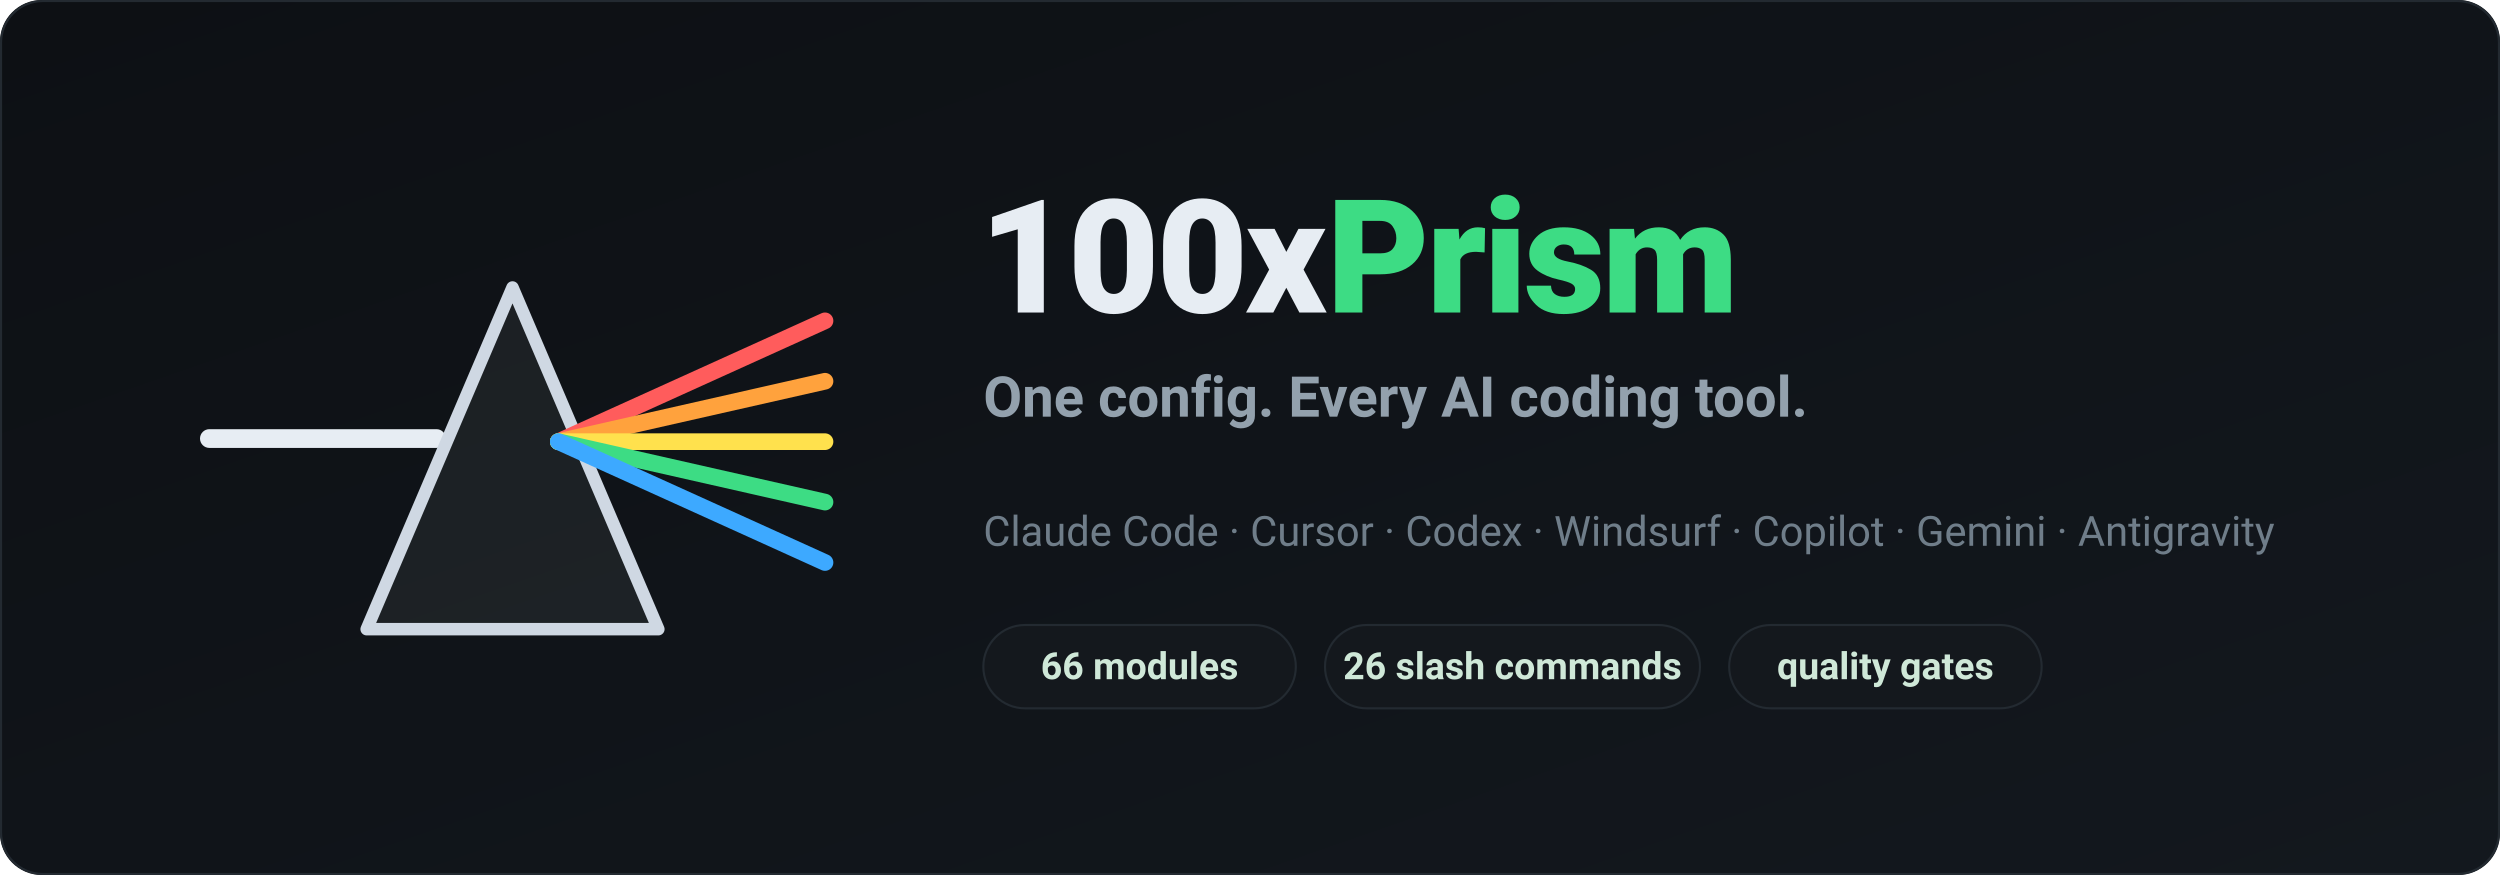
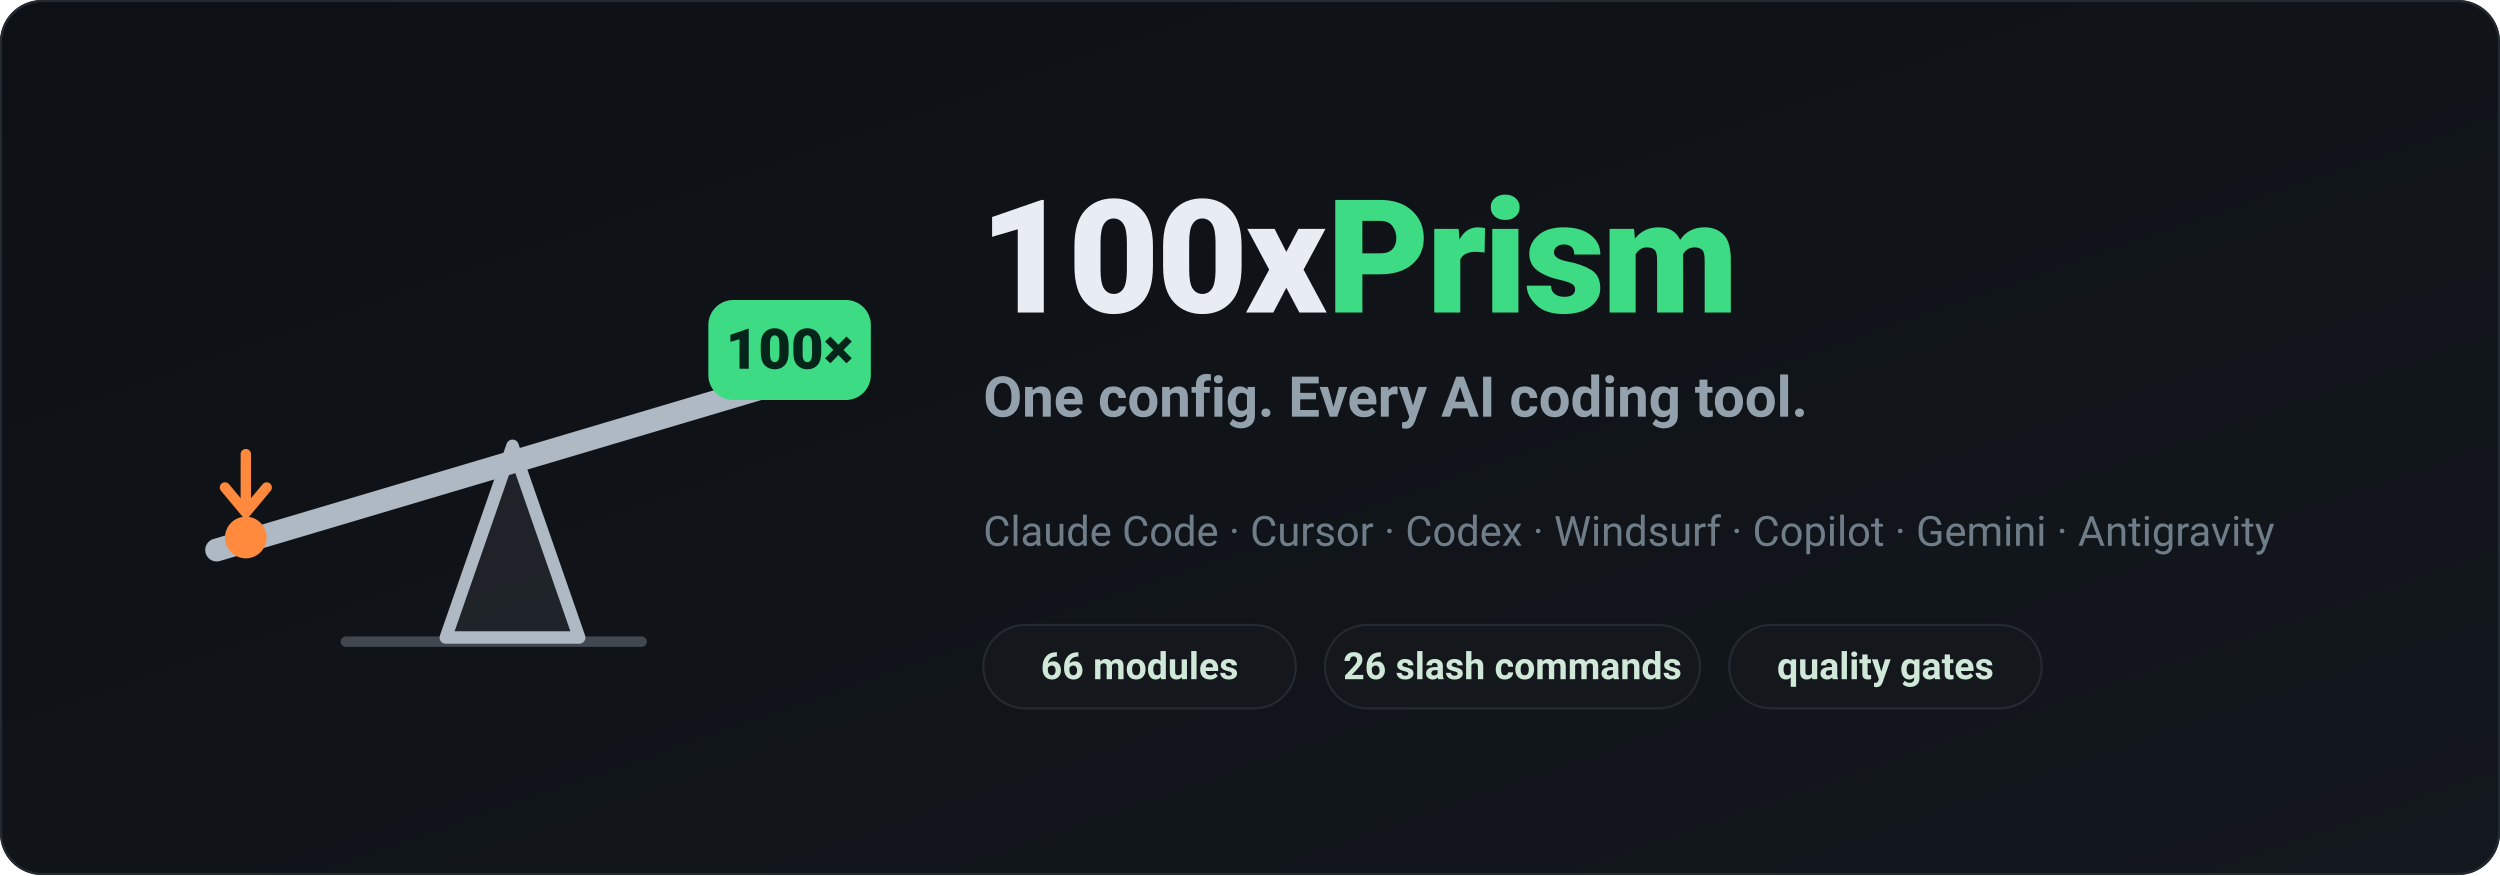
<svg xmlns="http://www.w3.org/2000/svg" viewBox="0 0 1200 420" width="1200" height="420" role="img" aria-label="100xPrism — one config, every AI coding tool">
  <defs>
    <linearGradient id="bg" x1="0" y1="0" x2="1" y2="1">
      <stop offset="0" stop-color="#0d1014" />
      <stop offset="1" stop-color="#13181e" />
    </linearGradient>
  </defs>
  <rect width="1200" height="420" rx="20" fill="url(#bg)" />
  <rect x="0.5" y="0.5" width="1199" height="419" rx="20" fill="none" stroke="#232a31" />
-   <g transform="translate(96,120)">
-     <rect x="0" y="86" width="118" height="9" rx="4.5" fill="#e7edf3" />
-     <polygon points="150,18 220,182 80,182" fill="#cfd8e3" fill-opacity="0.07" stroke="#cfd8e3" stroke-width="6" stroke-linejoin="round" />
-     <g stroke-width="8" stroke-linecap="round">
-       <line x1="172" y1="92" x2="300" y2="34" stroke="#ff5c5c" />
-       <line x1="172" y1="92" x2="300" y2="63" stroke="#ffa23d" />
-       <line x1="172" y1="92" x2="300" y2="92" stroke="#ffe14d" />
-       <line x1="172" y1="92" x2="300" y2="121" stroke="#3ddc84" />
-       <line x1="172" y1="92" x2="300" y2="150" stroke="#3da9ff" />
+   <g transform="translate(96,118)">
+     <line x1="70" y1="190" x2="212" y2="190" stroke="#8b97a3" stroke-width="5" stroke-linecap="round" opacity="0.4" />
+     <polygon points="150,96 182,188 118,188" fill="#aeb9c4" fill-opacity="0.10" stroke="#aeb9c4" stroke-width="6" stroke-linejoin="round" />
+     <line x1="8" y1="146" x2="304" y2="58" stroke="#aeb9c4" stroke-width="11" stroke-linecap="round" />
+     <path d="M22 100 V126" stroke="#ff8a3d" stroke-width="5" fill="none" stroke-linecap="round" />
+     <path d="M12 116 l10 12 l10 -12" stroke="#ff8a3d" stroke-width="5" fill="none" stroke-linecap="round" stroke-linejoin="round" />
+     <circle cx="22" cy="140" r="10" fill="#ff8a3d" />
+     <g transform="translate(244,26)">
+       <rect width="78" height="48" rx="12" fill="#3ddc84" />
+       <text x="39" y="33" text-anchor="middle" font-family="-apple-system, Segoe UI, Roboto, Helvetica, Arial, sans-serif" font-size="27" font-weight="800" fill="#06251a">100×</text>
    </g>
  </g>
  <text x="470" y="150" font-family="-apple-system, Segoe UI, Roboto, Helvetica, Arial, sans-serif" font-size="76" font-weight="800" fill="#e7edf3" letter-spacing="-1.5">100x<tspan fill="#3ddc84">Prism</tspan>
  </text>
  <text x="472" y="200" font-family="-apple-system, Segoe UI, Roboto, Helvetica, Arial, sans-serif" font-size="27" font-weight="600" fill="#93a1ad">One config. Every AI coding tool.</text>
  <text x="472" y="262" font-family="-apple-system, Segoe UI, Roboto, Helvetica, Arial, sans-serif" font-size="20" fill="#6f7d89">Claude Code · Cursor · Codex · Windsurf · Copilot · Gemini · Antigravity</text>
  <g font-family="-apple-system, Segoe UI, Roboto, Helvetica, Arial, sans-serif" font-size="18" font-weight="600">
    <g transform="translate(472,300)">
      <rect width="150" height="40" rx="20" fill="#14181d" stroke="#232a31" />
      <text x="75" y="26" text-anchor="middle" fill="#cfe8d8">66 modules</text>
    </g>
    <g transform="translate(636,300)">
      <rect width="180" height="40" rx="20" fill="#14181d" stroke="#232a31" />
      <text x="90" y="26" text-anchor="middle" fill="#cfe8d8">26 slash commands</text>
    </g>
    <g transform="translate(830,300)">
      <rect width="150" height="40" rx="20" fill="#14181d" stroke="#232a31" />
      <text x="75" y="26" text-anchor="middle" fill="#cfe8d8">quality gates</text>
    </g>
  </g>
</svg>
